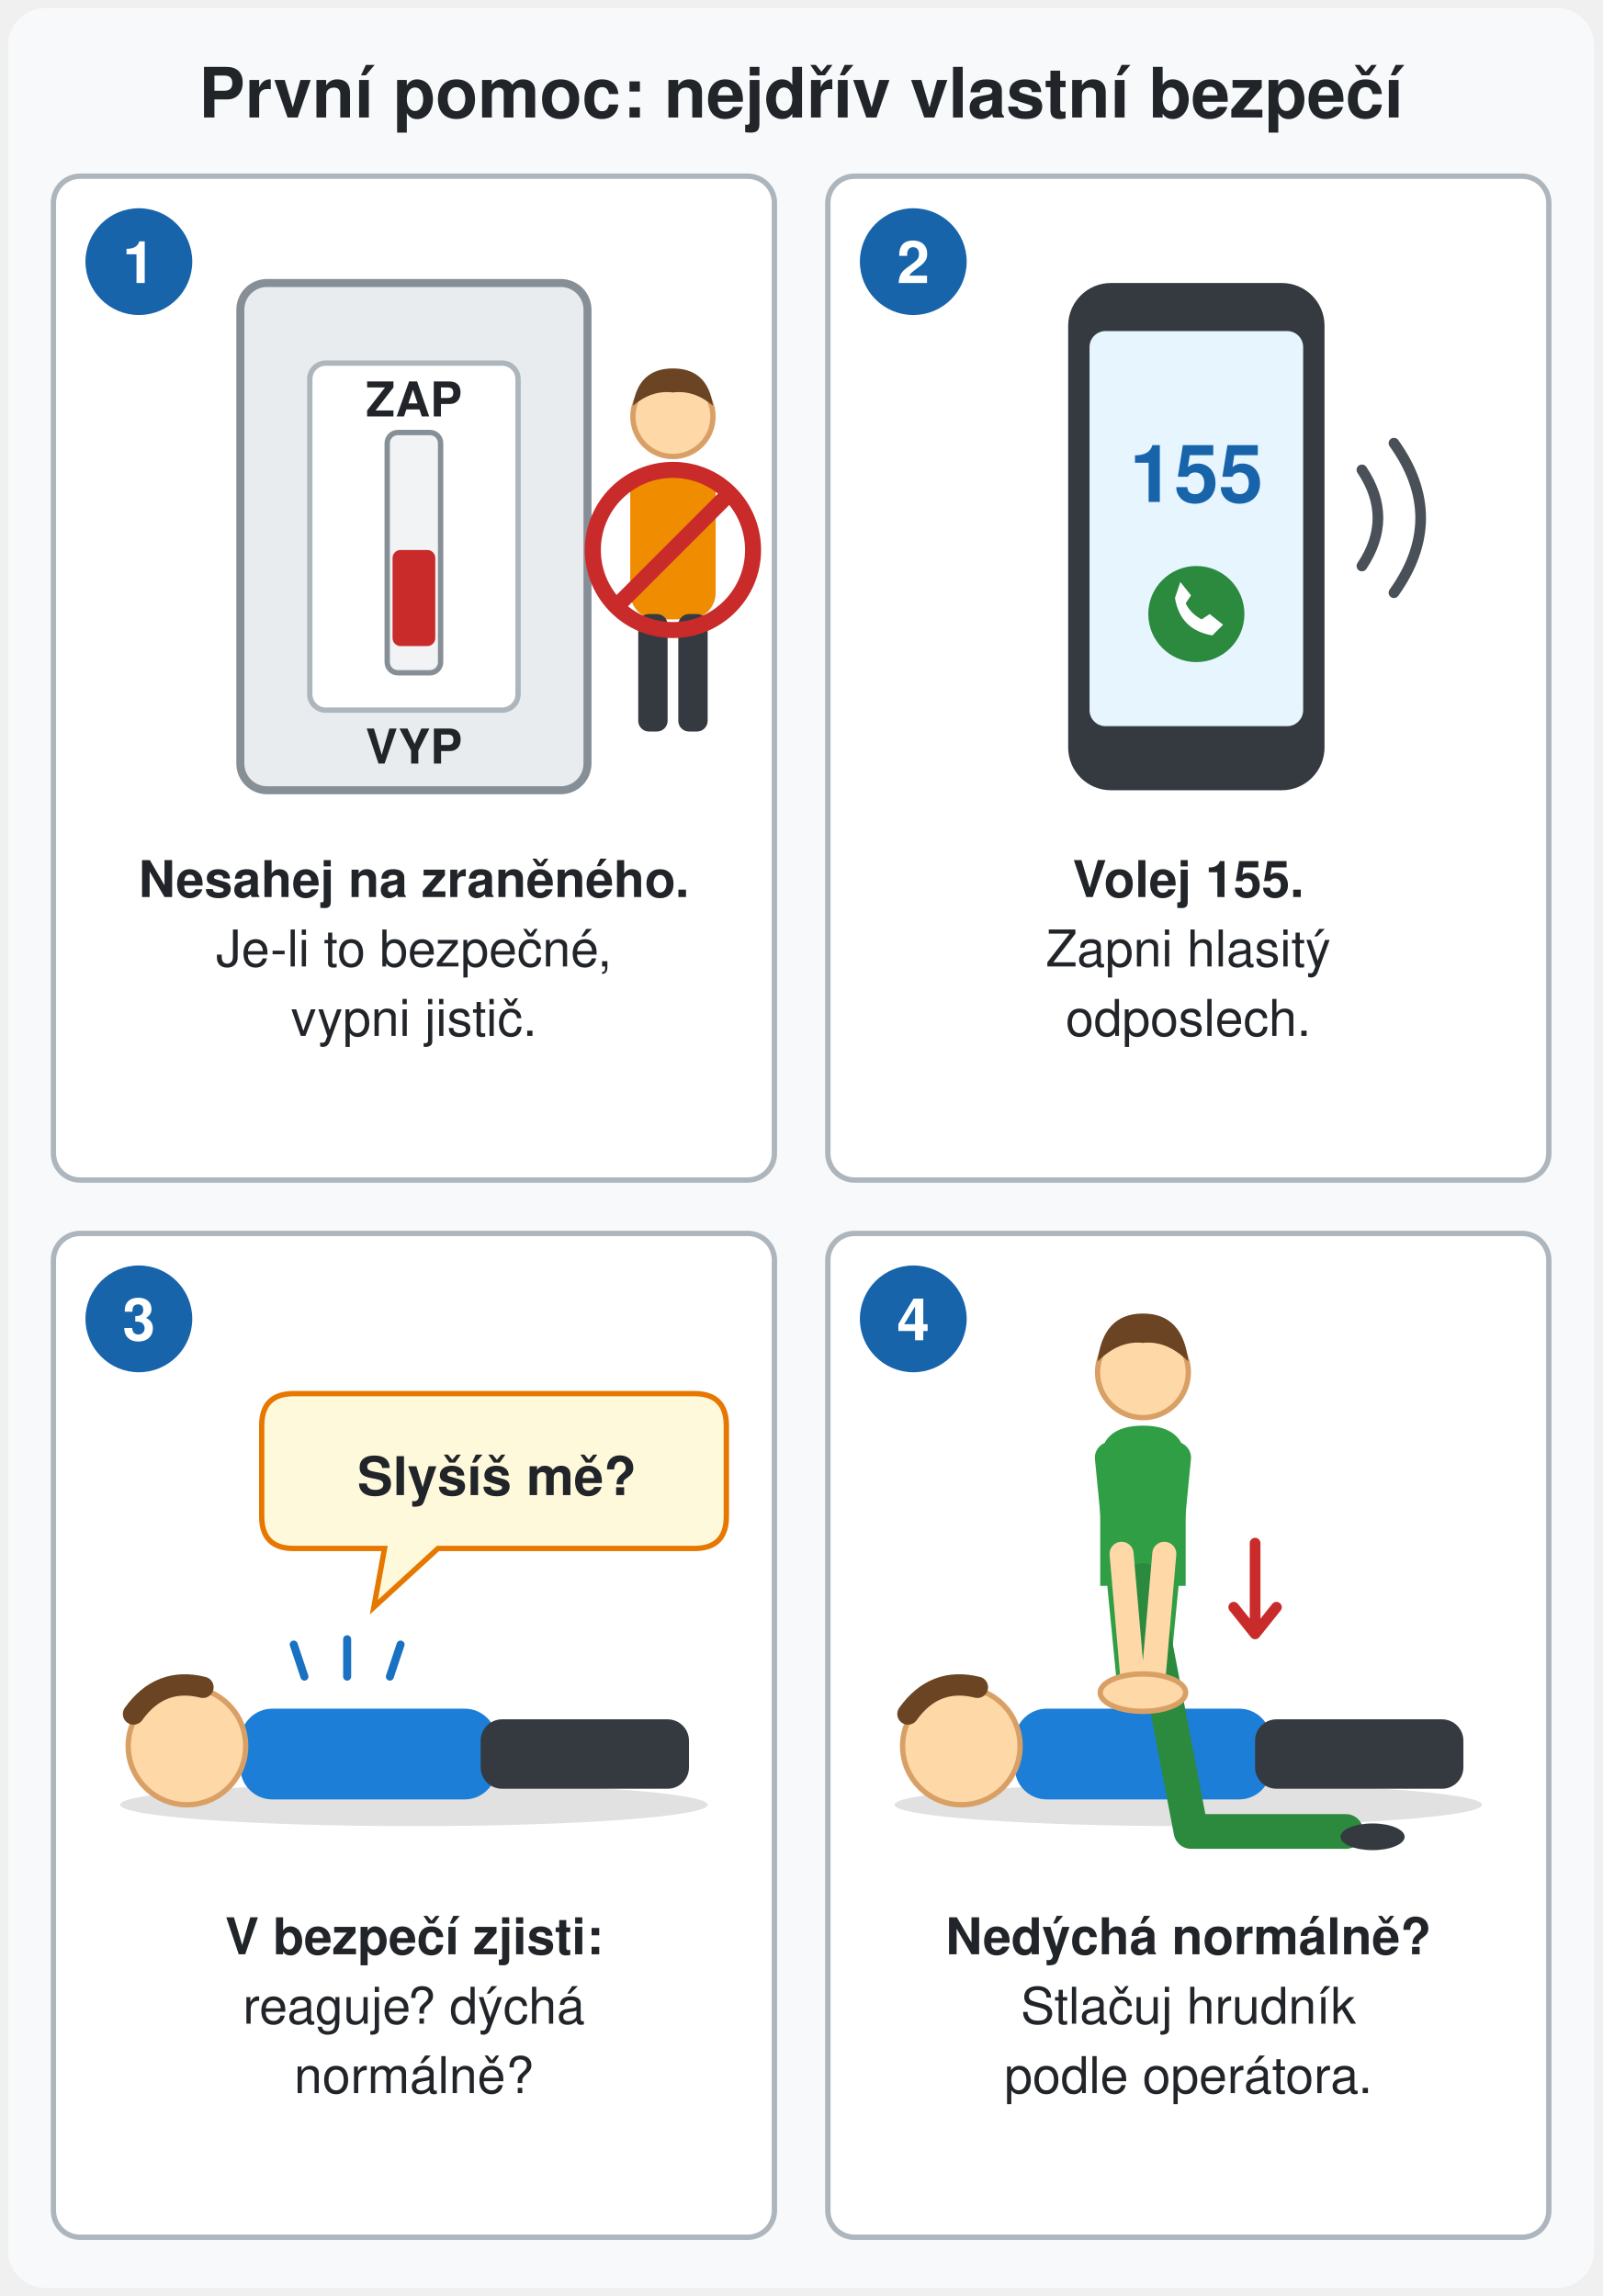
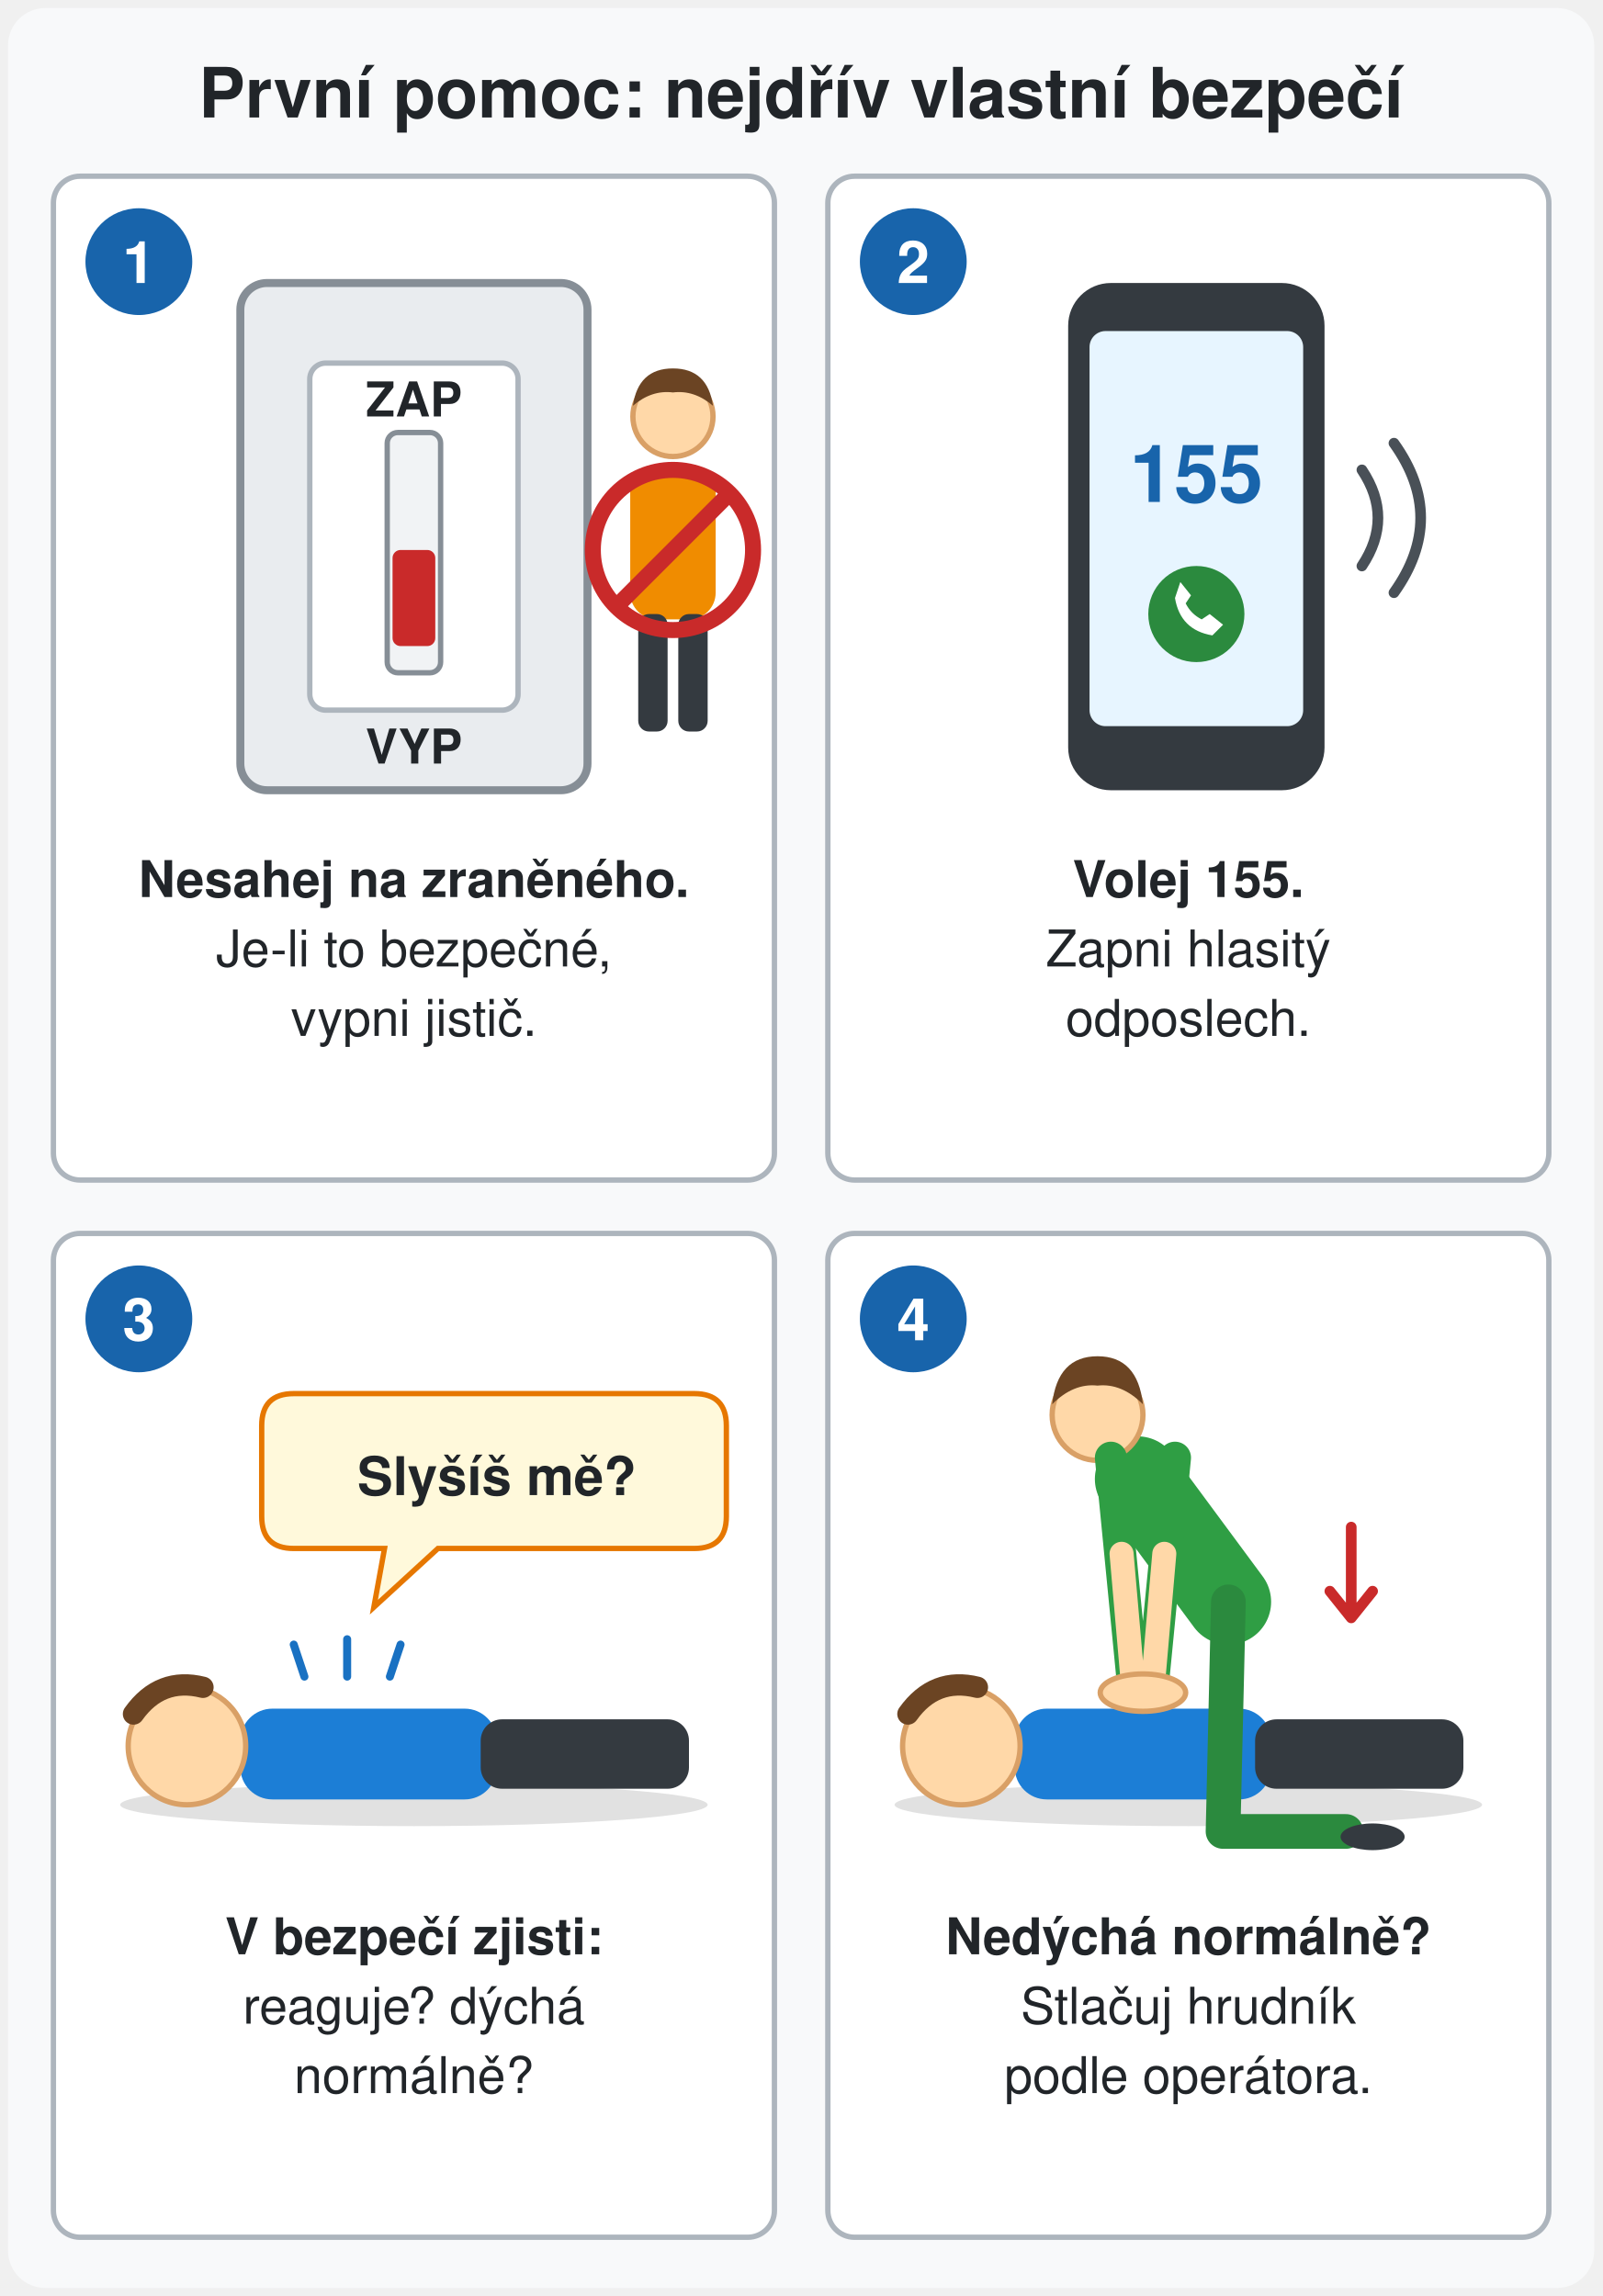
<svg xmlns="http://www.w3.org/2000/svg" viewBox="0 0 600 860" font-family="'Segoe UI', Helvetica, Arial, sans-serif" role="img" aria-label="První pomoc při úrazu elektrickým proudem ve čtyřech krocích. 1. Nedotýkej se zraněného ani jeho oděvu; je-li to bezpečné, vypni jistič. 2. Volej 155, zapni hlasitý odposlech a poslouchej operátora. 3. V bezpečí zjisti, zda zraněný reaguje a normálně dýchá. 4. Pokud nereaguje a nedýchá normálně, stlačuj hrudník podle pokynů operátora. Animace: kroky se po řadě zvýrazní modrým rámečkem, páčka jističe sjede do polohy vypnuto a ruce zachránce stlačují hrudník.">
  <style>
.k1 { animation: k1 12s step-end infinite; }
@keyframes k1 { 0% { opacity: 1; } 0% { opacity: 1; } 25% { opacity: 0; } }
.k2 { animation: k2 12s step-end infinite; }
@keyframes k2 { 0% { opacity: 0; } 25% { opacity: 1; } 50% { opacity: 0; } }
.k3 { animation: k3 12s step-end infinite; }
@keyframes k3 { 0% { opacity: 0; } 50% { opacity: 1; } 75% { opacity: 0; } }
.k4 { animation: k4 12s step-end infinite; }
@keyframes k4 { 0% { opacity: 0; } 75% { opacity: 1; } 100% { opacity: 1; } }
.packa { animation: packa 3s ease-in-out infinite; }
@keyframes packa { 0%, 30% { transform: translate(0, -40px); } 50%, 100% { transform: translate(0, 0); } }
.tlak { animation: tlak 0.55s ease-in-out infinite; }
@keyframes tlak { 50% { transform: translate(0, 8px); } }
@media (prefers-reduced-motion: reduce) { .k1, .k2, .k3, .k4, .packa, .tlak { animation: none; } }
</style>
  <rect x="3" y="3" width="594" height="854" rx="14" fill="#f8f9fa" />
  <text x="300" y="44" font-size="26" font-weight="bold" fill="#212529" text-anchor="middle">První pomoc: nejdřív vlastní bezpečí</text>
  <g>
    <rect x="20" y="66" width="270" height="376" rx="10" fill="#fff" stroke="#adb5bd" stroke-width="2" />
    <rect class="k1" x="20" y="66" width="270" height="376" rx="10" fill="#e7f5ff" stroke="#1864ab" stroke-width="6" opacity="0" />
    <g transform="translate(20 66)">
      <circle cx="32" cy="32" r="20" fill="#1864ab" />
      <text x="32" y="40" font-size="22" font-weight="bold" fill="#fff" text-anchor="middle">1</text>
      <rect x="70" y="40" width="130" height="190" rx="10" fill="#e9ecef" stroke="#868e96" stroke-width="3" />
      <rect x="96" y="70" width="78" height="130" rx="6" fill="#fff" stroke="#adb5bd" stroke-width="2" />
      <rect x="125" y="96" width="20" height="90" rx="4" fill="#f1f3f5" stroke="#868e96" stroke-width="2" />
      <g class="packa">
        <rect x="127" y="140" width="16" height="36" rx="3" fill="#c92a2a" />
      </g>
      <text x="135" y="90" font-size="18" font-weight="bold" fill="#212529" text-anchor="middle">ZAP</text>
      <text x="135" y="220" font-size="18" font-weight="bold" fill="#212529" text-anchor="middle">VYP</text>
      <circle cx="232" cy="90" r="15" fill="#ffd8a8" stroke="#d9a066" stroke-width="2" />
      <path d="M217 86q2 -14 15 -14t15 14q-7 -6 -15 -5q-8 -1 -15 5Z" fill="#6b4423" />
      <rect x="216" y="108" width="32" height="58" rx="10" fill="#f08c00" />
      <rect x="219" y="164" width="11" height="44" rx="4" fill="#343a40" />
      <rect x="234" y="164" width="11" height="44" rx="4" fill="#343a40" />
      <circle cx="232" cy="140" r="30" fill="none" stroke="#c92a2a" stroke-width="6" />
      <path d="M211 161L253 119" stroke="#c92a2a" stroke-width="6" />
      <text x="135" y="270" font-size="19" font-weight="bold" fill="#212529" text-anchor="middle">Nesahej na zraněného.</text>
      <text x="135" y="296" font-size="19" fill="#212529" text-anchor="middle">Je-li to bezpečné,</text>
      <text x="135" y="322" font-size="19" fill="#212529" text-anchor="middle">vypni jistič.</text>
    </g>
  </g>
  <g>
    <rect x="310" y="66" width="270" height="376" rx="10" fill="#fff" stroke="#adb5bd" stroke-width="2" />
    <rect class="k2" x="310" y="66" width="270" height="376" rx="10" fill="#e7f5ff" stroke="#1864ab" stroke-width="6" opacity="0" />
    <g transform="translate(310 66)">
      <circle cx="32" cy="32" r="20" fill="#1864ab" />
      <text x="32" y="40" font-size="22" font-weight="bold" fill="#fff" text-anchor="middle">2</text>
      <rect x="90" y="40" width="96" height="190" rx="16" fill="#343a40" />
      <rect x="98" y="58" width="80" height="148" rx="6" fill="#e7f5ff" />
      <text x="138" y="122" font-size="30" font-weight="bold" fill="#1864ab" text-anchor="middle">155</text>
      <circle cx="138" cy="164" r="18" fill="#2b8a3e" />
      <path d="M130 158q2 12 14 14l4 -4l-5 -4l-3 2q-4 -2 -6 -6l2 -3l-4 -5Z" fill="#fff" />
      <path d="M200 110q12 18 0 36M212 100q20 28 0 56" fill="none" stroke="#495057" stroke-width="4" stroke-linecap="round" />
      <text x="135" y="270" font-size="19" font-weight="bold" fill="#212529" text-anchor="middle">Volej 155.</text>
      <text x="135" y="296" font-size="19" fill="#212529" text-anchor="middle">Zapni hlasitý</text>
      <text x="135" y="322" font-size="19" fill="#212529" text-anchor="middle">odposlech.</text>
    </g>
  </g>
  <g>
    <rect x="20" y="462" width="270" height="376" rx="10" fill="#fff" stroke="#adb5bd" stroke-width="2" />
    <rect class="k3" x="20" y="462" width="270" height="376" rx="10" fill="#e7f5ff" stroke="#1864ab" stroke-width="6" opacity="0" />
    <g transform="translate(20 462)">
      <circle cx="32" cy="32" r="20" fill="#1864ab" />
      <text x="32" y="40" font-size="22" font-weight="bold" fill="#fff" text-anchor="middle">3</text>
      <ellipse cx="135" cy="214" rx="110" ry="8" fill="#000" opacity="0.12" />
      <rect x="70" y="178" width="96" height="34" rx="12" fill="#1c7ed6" />
      <rect x="160" y="182" width="78" height="26" rx="8" fill="#343a40" />
      <circle cx="50" cy="192" r="22" fill="#ffd8a8" stroke="#d9a066" stroke-width="2" />
      <path d="M30 180q10 -14 26 -10" fill="none" stroke="#6b4423" stroke-width="8" stroke-linecap="round" />
      <path d="M90 60h150q12 0 12 12v34q0 12 -12 12h-96l-24 22l4 -22h-34q-12 0 -12 -12v-34q0 -12 12 -12Z" fill="#fff9db" stroke="#e67700" stroke-width="2" />
      <text x="166" y="98" font-size="20" font-weight="bold" fill="#212529" text-anchor="middle">Slyšíš mě?</text>
      <path d="M110 166v-14M126 166l4 -12M94 166l-4 -12" stroke="#1971c2" stroke-width="3" stroke-linecap="round" />
      <text x="135" y="270" font-size="19" font-weight="bold" fill="#212529" text-anchor="middle">V bezpečí zjisti:</text>
      <text x="135" y="296" font-size="19" fill="#212529" text-anchor="middle">reaguje? dýchá</text>
      <text x="135" y="322" font-size="19" fill="#212529" text-anchor="middle">normálně?</text>
    </g>
  </g>
  <g>
    <rect x="310" y="462" width="270" height="376" rx="10" fill="#fff" stroke="#adb5bd" stroke-width="2" />
    <rect class="k4" x="310" y="462" width="270" height="376" rx="10" fill="#e7f5ff" stroke="#1864ab" stroke-width="6" opacity="0" />
    <g transform="translate(310 462)">
      <circle cx="32" cy="32" r="20" fill="#1864ab" />
      <text x="32" y="40" font-size="22" font-weight="bold" fill="#fff" text-anchor="middle">4</text>
      <ellipse cx="135" cy="214" rx="110" ry="8" fill="#000" opacity="0.12" />
      <rect x="70" y="178" width="96" height="34" rx="12" fill="#1c7ed6" />
      <rect x="160" y="182" width="78" height="26" rx="8" fill="#343a40" />
      <circle cx="50" cy="192" r="22" fill="#ffd8a8" stroke="#d9a066" stroke-width="2" />
      <path d="M30 180q10 -14 26 -10" fill="none" stroke="#6b4423" stroke-width="8" stroke-linecap="round" />
      <g class="tlak">
-         <path d="M102 132V86q0 -14 16 -14t16 14V132Z" fill="#2f9e44" />
-         <circle cx="118" cy="52" r="17" fill="#ffd8a8" stroke="#d9a066" stroke-width="2" />
-         <path d="M101 48q2 -18 17 -18t17 18q-8 -8 -17 -7q-9 -1 -17 7Z" fill="#6b4423" />
+         <path d="M150 138L116 92" stroke="#2f9e44" stroke-width="32" stroke-linecap="round" />
+         <circle cx="101" cy="68" r="17" fill="#ffd8a8" stroke="#d9a066" stroke-width="2" />
+         <path d="M84 64q2 -18 17 -18t17 18q-8 -8 -17 -7q-9 -1 -17 7Z" fill="#6b4423" />
        <path d="M106 84L114 166M130 84L122 166" stroke="#2f9e44" stroke-width="12" stroke-linecap="round" />
-         <path d="M118 130L136 224L194 224" fill="none" stroke="#2b8a3e" stroke-width="13" stroke-linecap="round" stroke-linejoin="round" />
+         <path d="M150 138L148 224L194 224" fill="none" stroke="#2b8a3e" stroke-width="13" stroke-linecap="round" stroke-linejoin="round" />
        <ellipse cx="204" cy="226" rx="12" ry="5" fill="#343a40" />
        <path d="M110 120L114 166M126 120L122 166" stroke="#ffd8a8" stroke-width="9" stroke-linecap="round" />
        <ellipse cx="118" cy="172" rx="16" ry="7" fill="#ffd8a8" stroke="#d9a066" stroke-width="2" />
      </g>
-       <path d="M160 116v34M152 140l8 10l8 -10" fill="none" stroke="#c92a2a" stroke-width="4" stroke-linecap="round" stroke-linejoin="round" />
+       <path d="M196 110v34M188 134l8 10l8 -10" fill="none" stroke="#c92a2a" stroke-width="4" stroke-linecap="round" stroke-linejoin="round" />
      <text x="135" y="270" font-size="19" font-weight="bold" fill="#212529" text-anchor="middle">Nedýchá normálně?</text>
      <text x="135" y="296" font-size="19" fill="#212529" text-anchor="middle">Stlačuj hrudník</text>
      <text x="135" y="322" font-size="19" fill="#212529" text-anchor="middle">podle operátora.</text>
    </g>
  </g>
</svg>
